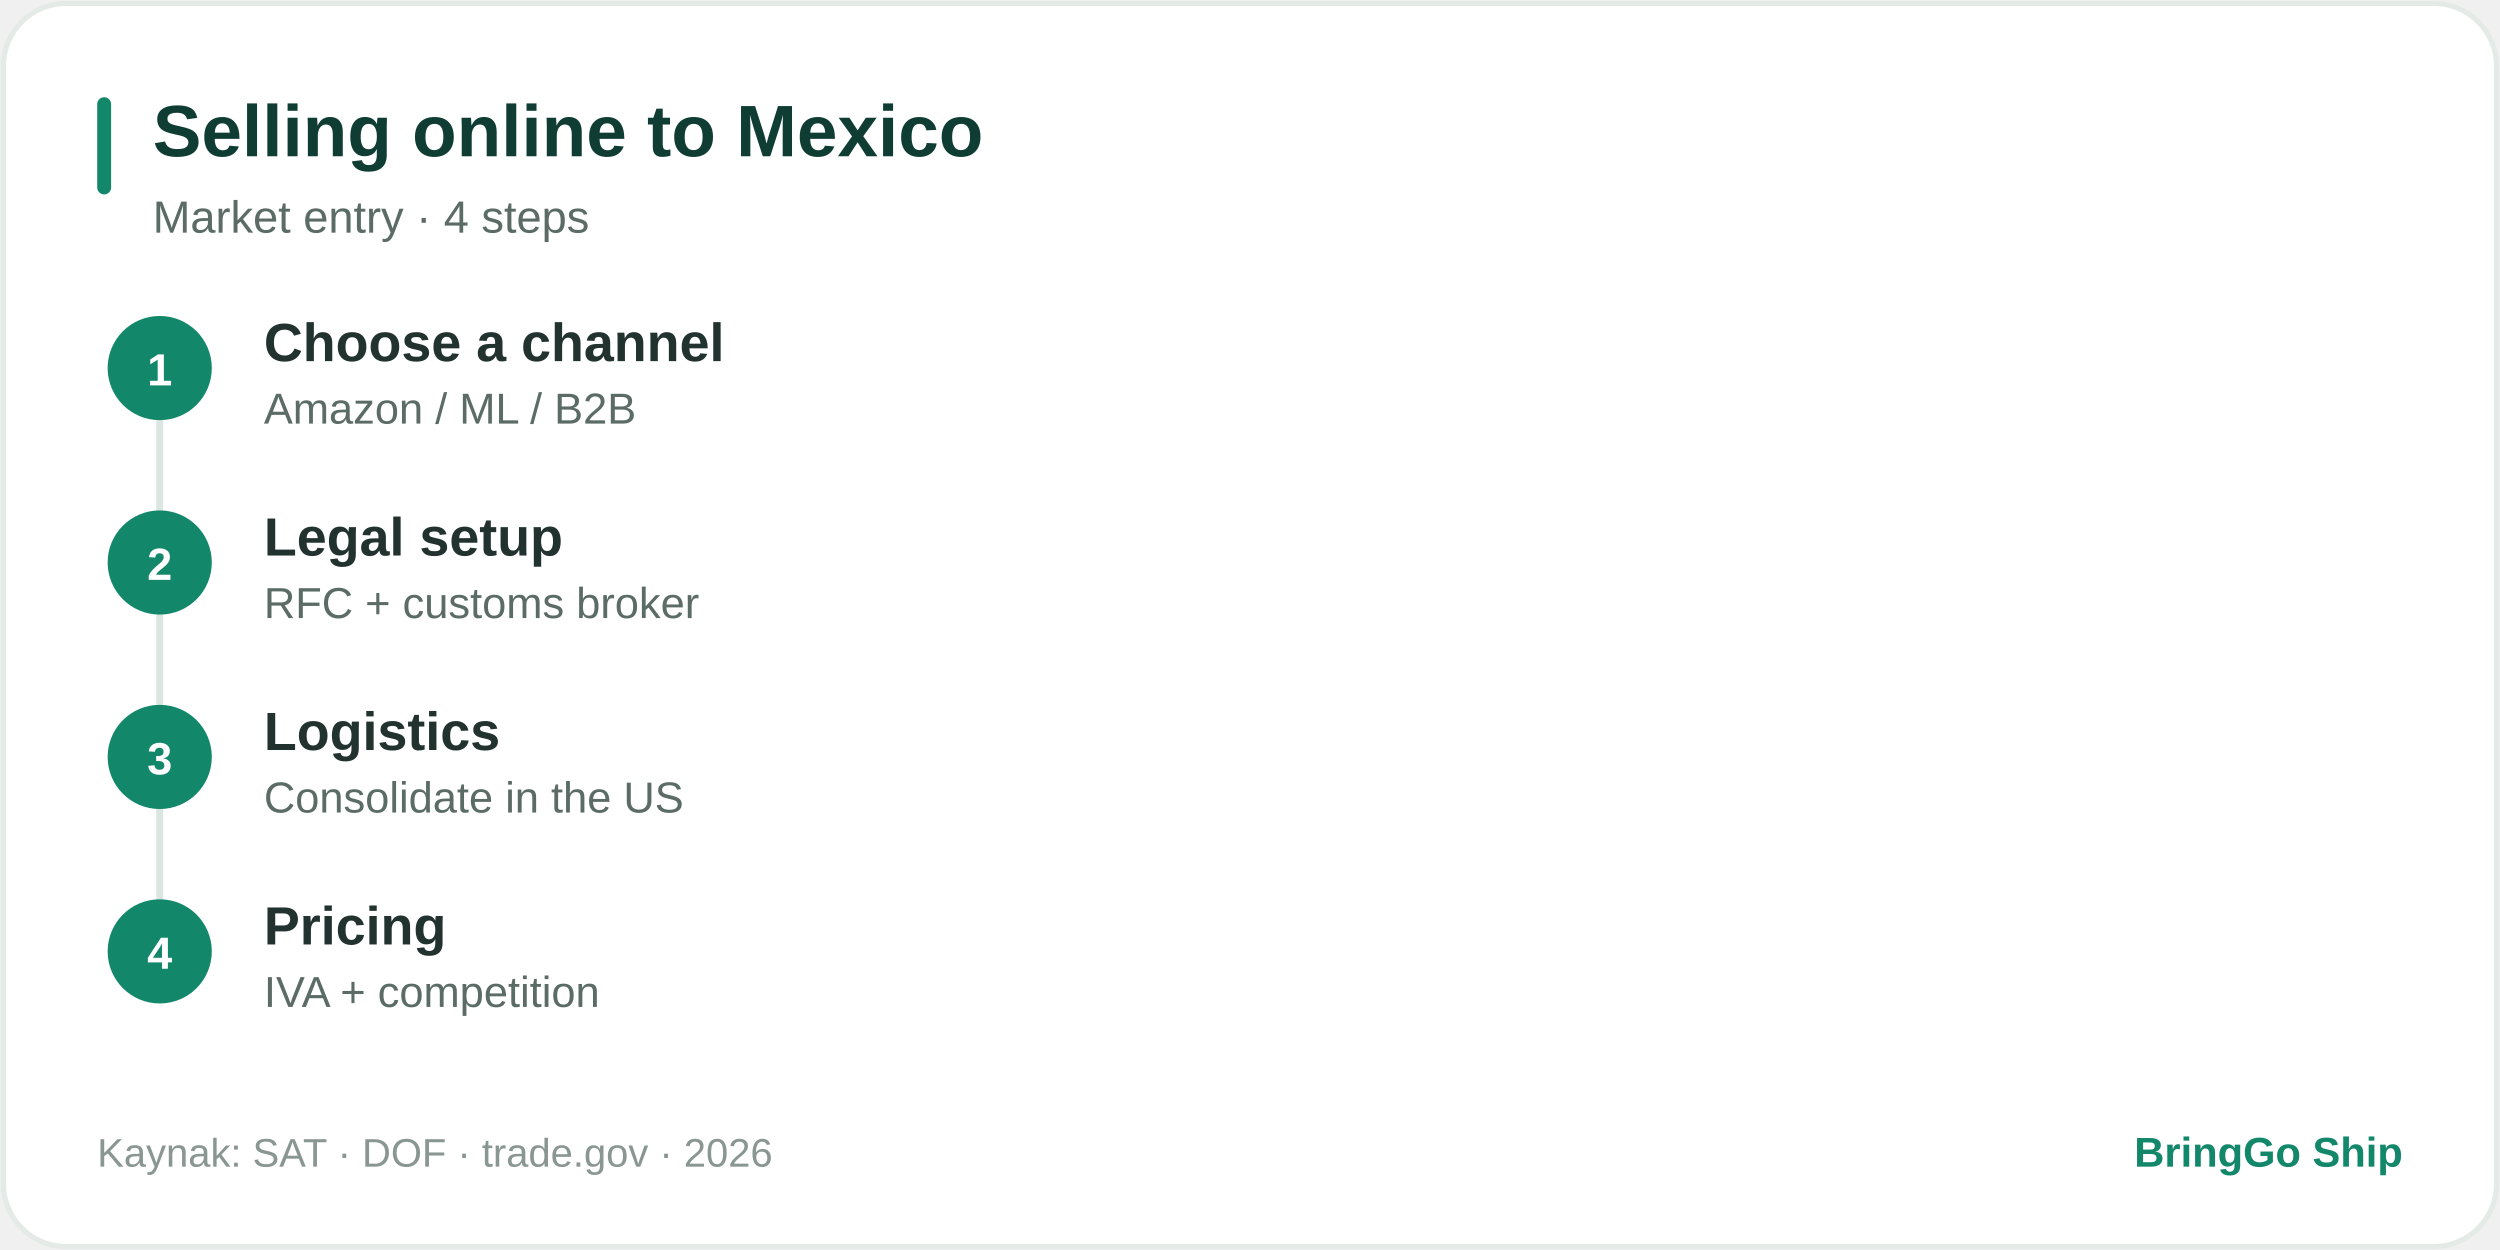
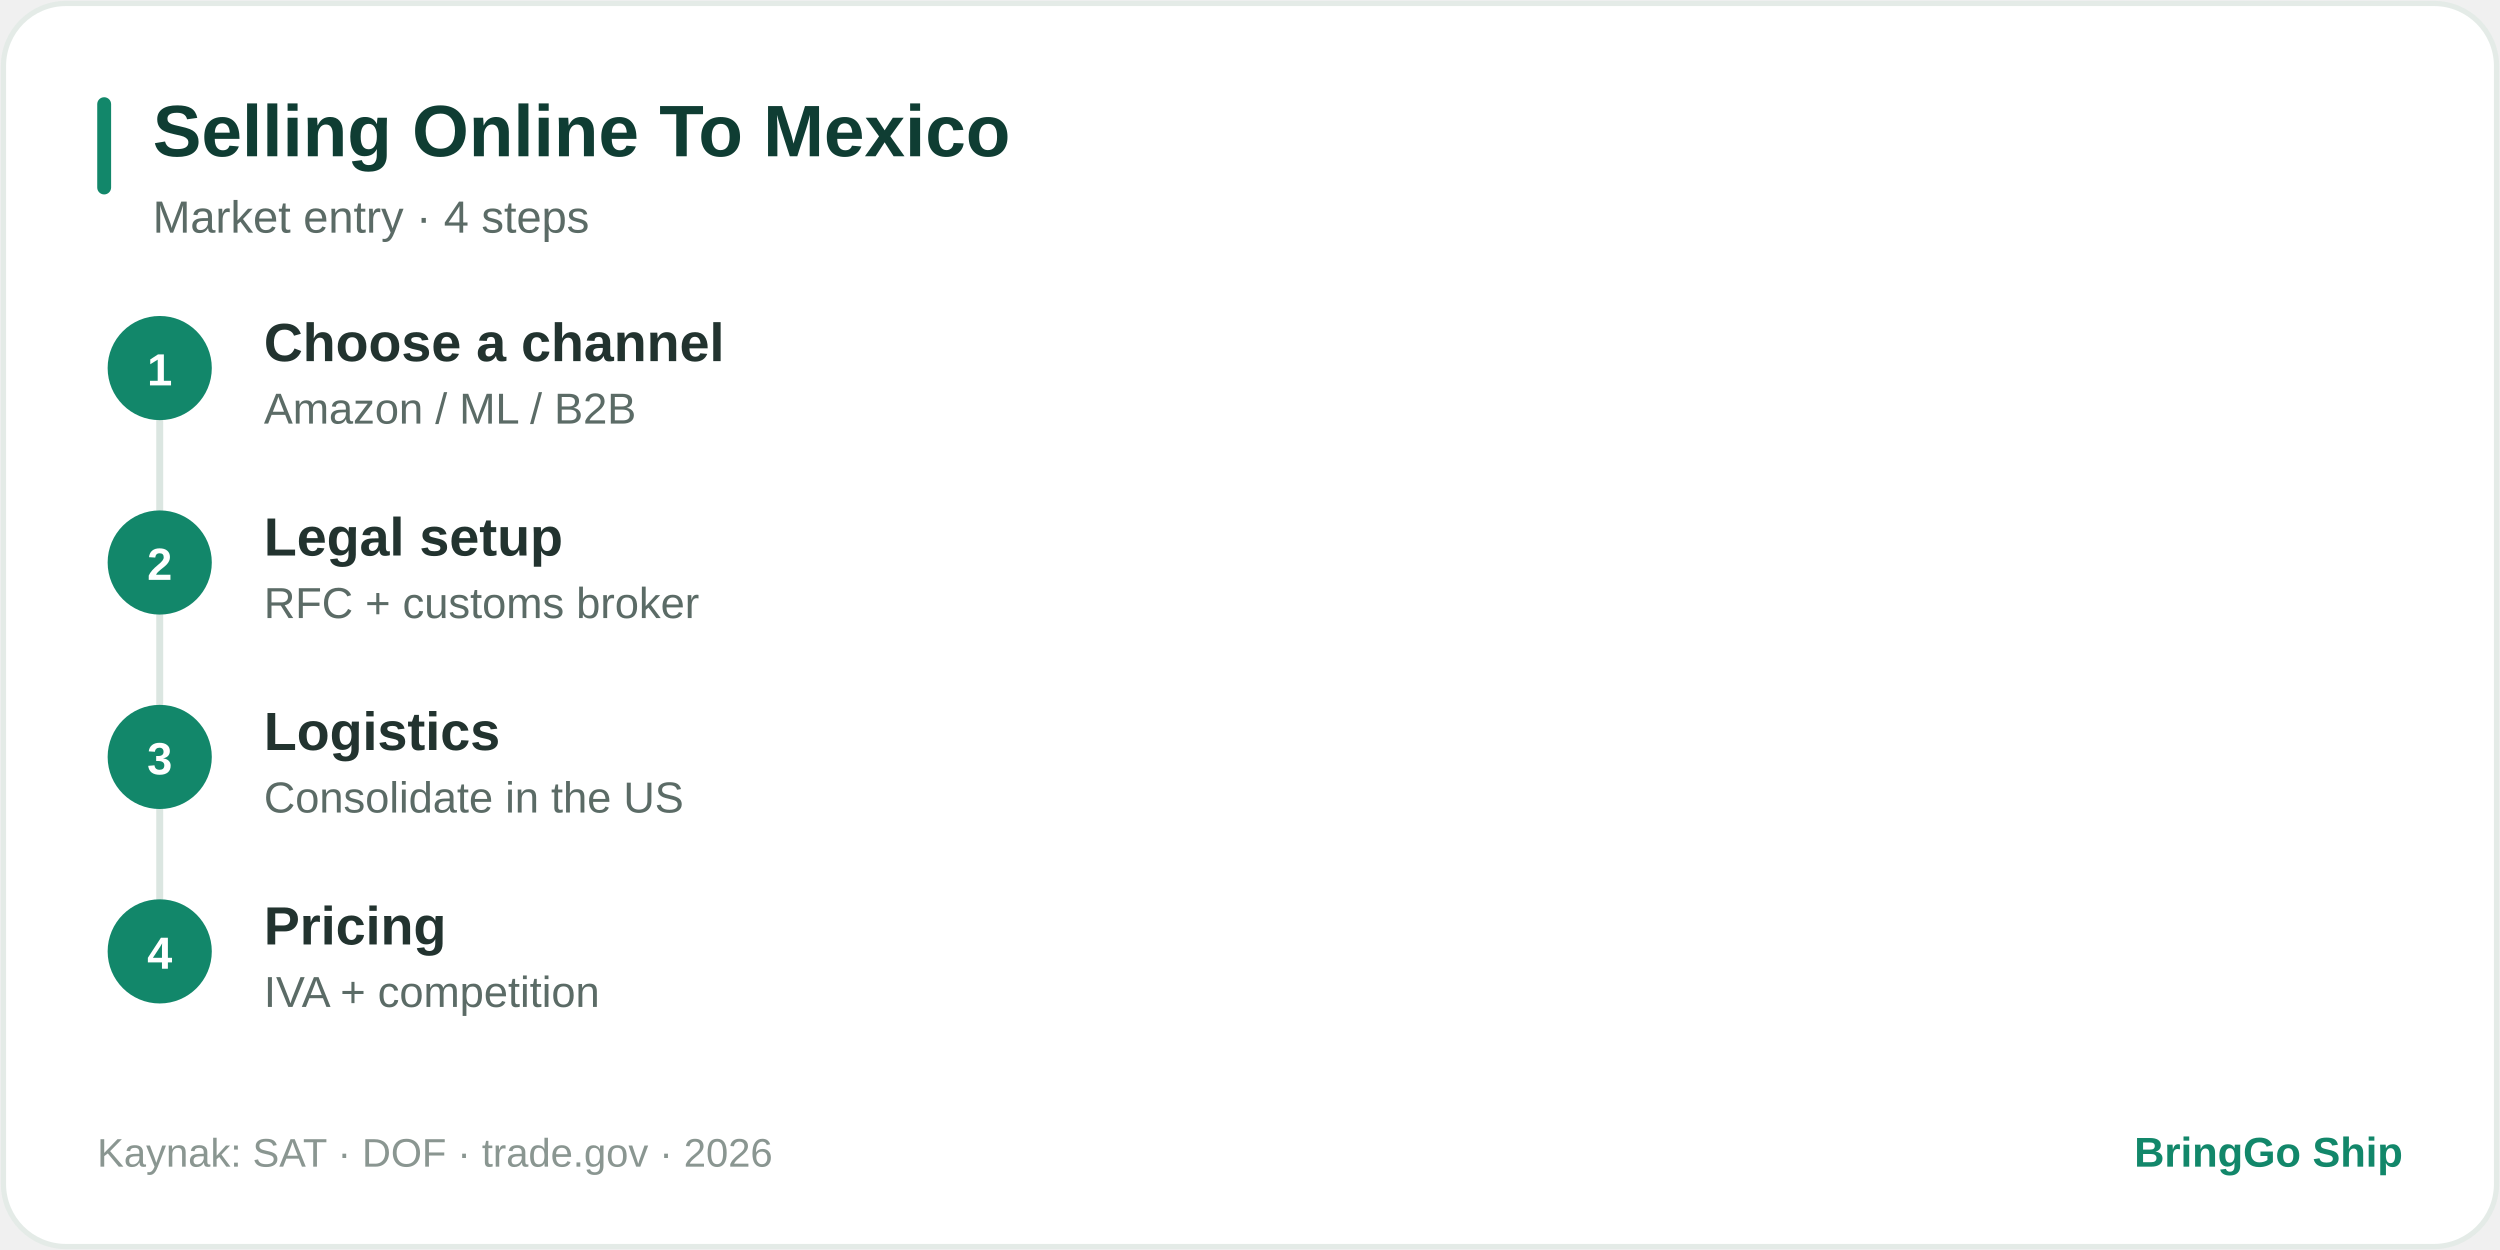
<svg xmlns="http://www.w3.org/2000/svg" width="720" height="360" viewBox="0 0 720 360" role="img">
  <style>
text{font-family:Arial,Helvetica,sans-serif}
.card{fill:#ffffff;stroke:#e4ebe7;stroke-width:1.5}
.row{fill:#f5f8f7}.pill{fill:#E1F5EE}.hi{fill:#1f9d5f}.mut{fill:#eef1f0}
.acc{fill:#12876A}.circ{fill:#12876A}.rd{fill:#fbe9e7}.am{fill:#fbf1dd}.tl{fill:#E1F5EE}.ln{stroke:#dbe6e1}
.tt{fill:#0F3D33;font-weight:bold}.ts{fill:#5b6b66}.tl2{fill:#22332f}
.tv{fill:#0F6E56;font-weight:bold}.tm{fill:#5b6b66;font-weight:bold}.tw{fill:#ffffff;font-weight:bold}
.tf{fill:#8a9691}.tb{fill:#12876A;font-weight:bold}.big{fill:#0F3D33;font-weight:bold}
.trd{fill:#a3392c;font-weight:bold}.tam{fill:#8a5a12;font-weight:bold}.ttl{fill:#0F6E56;font-weight:bold}
@media (prefers-color-scheme:dark){
.card{fill:#16211e;stroke:#2c3a35}
.row{fill:#1d2b27}.pill{fill:#123a2e}.hi{fill:#1f9d5f}.mut{fill:#28352f}
.acc{fill:#2fae7e}.circ{fill:#2fae7e}.rd{fill:#3a201c}.am{fill:#352a15}.tl{fill:#123a2e}
.tt{fill:#d7f2e6}.ts{fill:#8fa79d}.tl2{fill:#cfe0d9}
.tv{fill:#6fe0b0}.tm{fill:#9db3a9}.tw{fill:#ffffff}
.tf{fill:#6d8279}.tb{fill:#57d3a3}.big{fill:#d7f2e6}
.trd{fill:#f0a99e}.tam{fill:#e6c281}.ttl{fill:#6fe0b0}.ln{stroke:#31423c}}
</style>
  <rect x="1" y="1" width="718" height="358" rx="18" class="card" />
  <rect x="28" y="28" width="4" height="28" rx="2" class="acc" />
-   <text x="44" y="45" font-size="21" class="tt">Selling online to Mexico</text>
+   <text x="44" y="45" font-size="21" class="tt">Selling Online To Mexico</text>
  <text x="44" y="67" font-size="13" class="ts">Market entry · 4 steps</text>
  <g transform="translate(0,88)">
    <line x1="46" y1="18" x2="46" y2="186" stroke-width="2" class="ln" />
    <circle cx="46" cy="18" r="15" class="circ" />
    <text x="46" y="23" text-anchor="middle" font-size="13" class="tw">1</text>
    <text x="76" y="16" font-size="15.5" class="tl2" font-weight="bold">Choose a channel</text>
    <text x="76" y="34" font-size="12.5" class="ts">Amazon / ML / B2B</text>
    <circle cx="46" cy="74" r="15" class="circ" />
    <text x="46" y="79" text-anchor="middle" font-size="13" class="tw">2</text>
    <text x="76" y="72" font-size="15.5" class="tl2" font-weight="bold">Legal setup</text>
    <text x="76" y="90" font-size="12.5" class="ts">RFC + customs broker</text>
    <circle cx="46" cy="130" r="15" class="circ" />
    <text x="46" y="135" text-anchor="middle" font-size="13" class="tw">3</text>
    <text x="76" y="128" font-size="15.5" class="tl2" font-weight="bold">Logistics</text>
    <text x="76" y="146" font-size="12.5" class="ts">Consolidate in the US</text>
    <circle cx="46" cy="186" r="15" class="circ" />
    <text x="46" y="191" text-anchor="middle" font-size="13" class="tw">4</text>
    <text x="76" y="184" font-size="15.5" class="tl2" font-weight="bold">Pricing</text>
    <text x="76" y="202" font-size="12.5" class="ts">IVA + competition</text>
  </g>
  <text x="28" y="336" font-size="11.5" class="tf">Kaynak: SAT · DOF · trade.gov · 2026</text>
  <text x="692" y="336" text-anchor="end" font-size="12" class="tb">BringGo Ship</text>
</svg>
